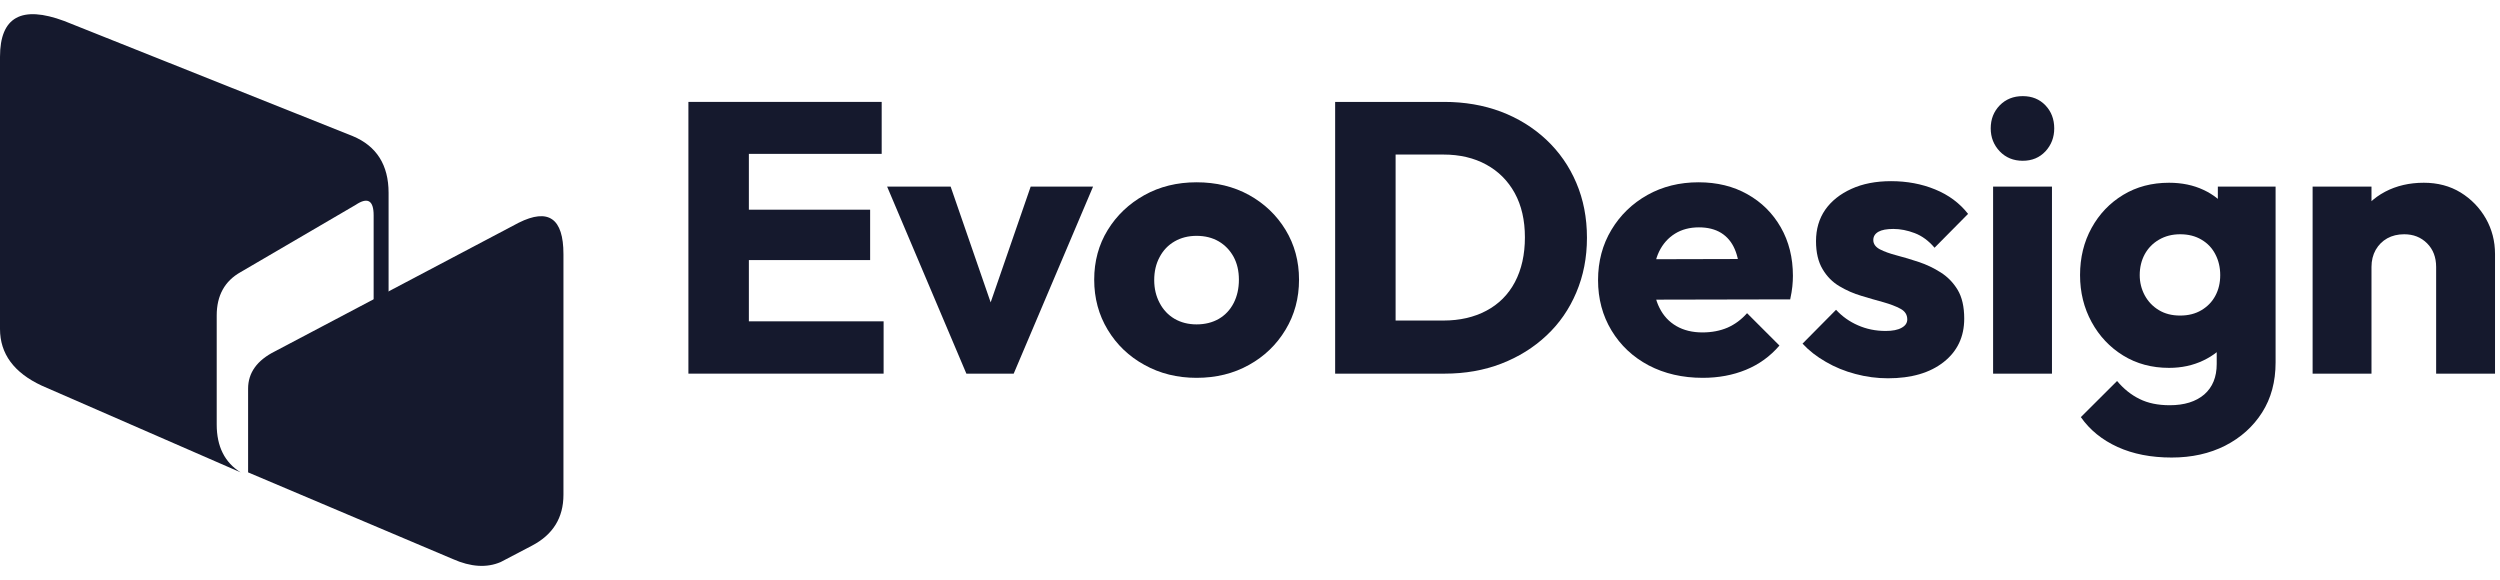
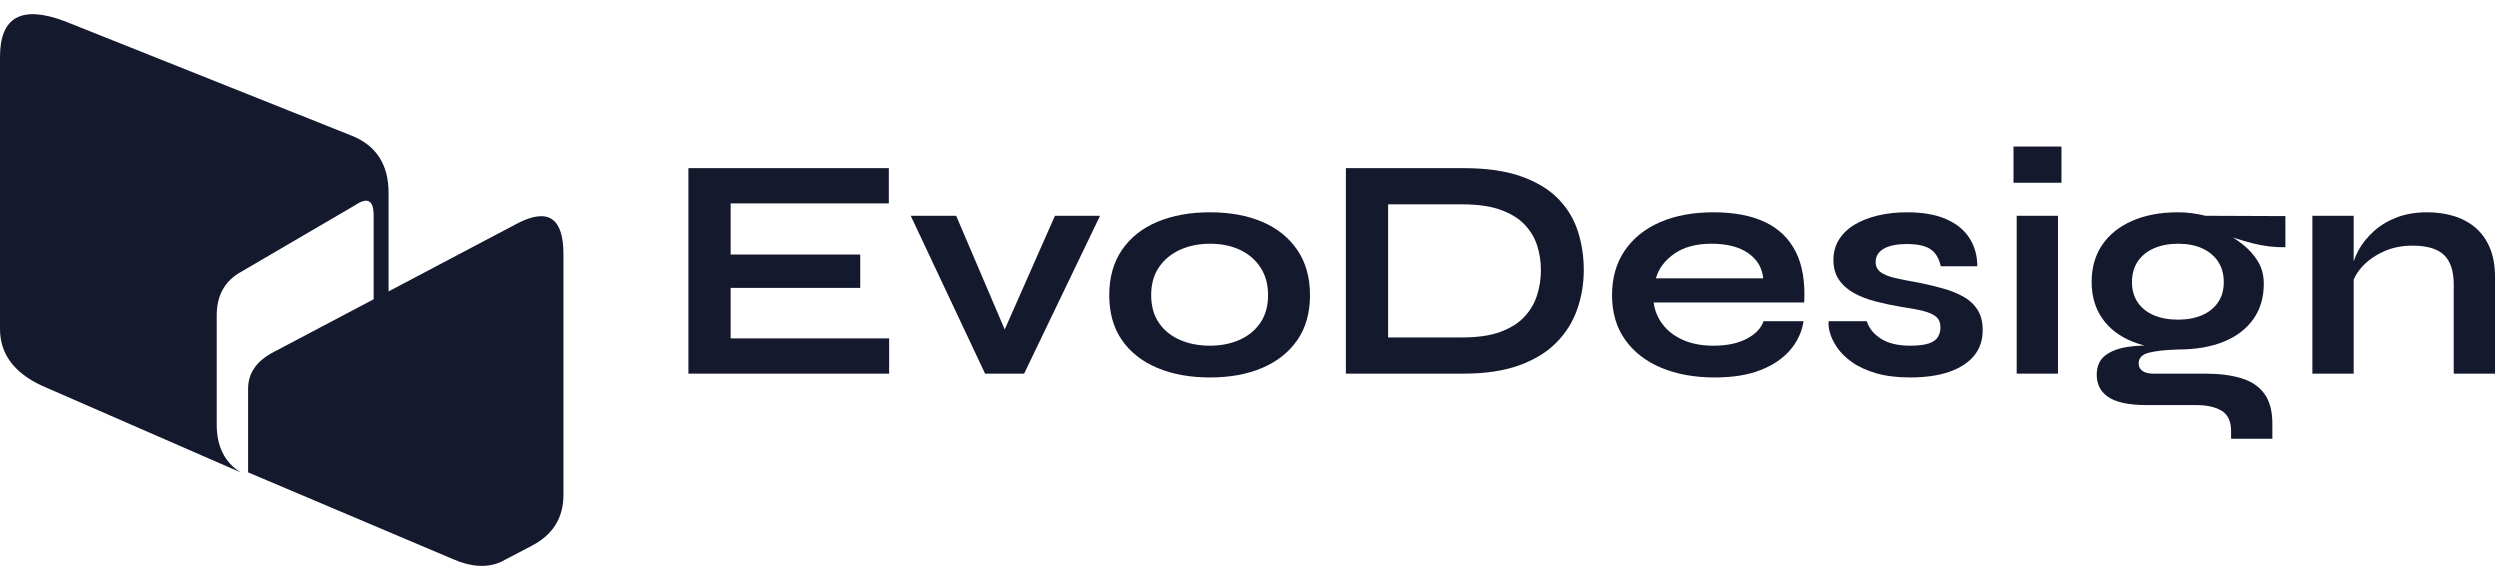
<svg xmlns="http://www.w3.org/2000/svg" viewBox="0 0 276 64">
  <g transform="translate(0 1) scale(.165)">
    <path d="M43 8 236 85Q260 95 260 123V204L250 210V138Q250 123 238 131L161 176Q145 185 145 205V278Q145 300 161 310L28 252Q0 239 0 214V32Q0-8 43 8Z" fill="#15192d" />
    <path d="M184 229 347 143Q377 128 377 164V325Q377 348 356 359L335 370Q321 376 303 368L166 310V254Q166 238 184 229Z" fill="#15192d" />
  </g>
  <g transform="translate(3.1125 0) scale(1.25)">
-     <g fill="#15192d">
-       <path d="M58.31 33V9H63.65V33ZM62.39 33V28.38H75.55V33ZM62.39 22.97V18.52H74.36V22.97ZM62.39 13.59V9H75.38V13.59Z" />
-       <path d="M82.86 33 75.86 16.48H81.47L86.23 30.25H83.78L88.54 16.48H94.05L87.04 33Z" />
-       <path d="M103.19 33.37Q100.64 33.37 98.59 32.23Q96.53 31.1 95.34 29.12Q94.15 27.15 94.15 24.7Q94.15 22.26 95.34 20.32Q96.53 18.38 98.57 17.24Q100.61 16.1 103.19 16.1Q105.78 16.1 107.82 17.22Q109.86 18.35 111.05 20.3Q112.24 22.26 112.24 24.7Q112.24 27.15 111.05 29.12Q109.86 31.1 107.82 32.23Q105.78 33.37 103.19 33.37ZM103.19 28.65Q104.31 28.65 105.16 28.16Q106.01 27.66 106.47 26.76Q106.93 25.86 106.93 24.7Q106.93 23.55 106.46 22.68Q105.98 21.81 105.15 21.32Q104.31 20.83 103.19 20.83Q102.1 20.83 101.25 21.32Q100.4 21.81 99.93 22.7Q99.45 23.58 99.45 24.74Q99.45 25.86 99.93 26.76Q100.4 27.66 101.25 28.16Q102.1 28.65 103.19 28.65Z" />
-       <path d="M119.04 33V28.31H124.99Q127.16 28.31 128.79 27.44Q130.43 26.57 131.31 24.91Q132.19 23.24 132.19 20.96Q132.19 18.69 131.29 17.05Q130.39 15.42 128.78 14.54Q127.16 13.65 124.99 13.65H118.87V9H125.05Q127.77 9 130.07 9.86Q132.36 10.73 134.08 12.34Q135.8 13.96 136.73 16.15Q137.67 18.35 137.67 21Q137.67 23.62 136.73 25.83Q135.8 28.04 134.1 29.63Q132.4 31.23 130.1 32.12Q127.81 33 125.12 33ZM115.43 33V9H120.77V33Z" />
-       <path d="M147.9 33.37Q145.22 33.37 143.12 32.27Q141.03 31.16 139.84 29.19Q138.65 27.22 138.65 24.74Q138.65 22.26 139.83 20.3Q141 18.35 143.01 17.22Q145.01 16.1 147.53 16.1Q149.98 16.1 151.85 17.16Q153.72 18.21 154.79 20.08Q155.86 21.95 155.86 24.36Q155.86 24.81 155.81 25.3Q155.76 25.79 155.62 26.44L141.37 26.47V22.9L153.41 22.87L151.17 24.36Q151.13 22.94 150.72 22Q150.32 21.07 149.52 20.57Q148.72 20.08 147.56 20.08Q146.34 20.08 145.44 20.64Q144.54 21.2 144.04 22.22Q143.55 23.24 143.55 24.7Q143.55 26.17 144.08 27.2Q144.6 28.24 145.57 28.8Q146.54 29.36 147.87 29.36Q149.09 29.36 150.08 28.94Q151.06 28.51 151.81 27.66L154.67 30.52Q153.44 31.95 151.71 32.66Q149.98 33.37 147.9 33.37Z" />
-       <path d="M164.26 33.41Q162.79 33.41 161.38 33.03Q159.97 32.66 158.77 31.96Q157.56 31.27 156.71 30.35L159.67 27.36Q160.48 28.24 161.6 28.73Q162.73 29.23 164.05 29.23Q164.97 29.23 165.46 28.95Q165.96 28.68 165.96 28.21Q165.96 27.59 165.36 27.27Q164.77 26.95 163.85 26.69Q162.93 26.44 161.91 26.13Q160.89 25.83 159.97 25.28Q159.05 24.74 158.48 23.77Q157.9 22.8 157.9 21.3Q157.9 19.71 158.71 18.53Q159.53 17.36 161.03 16.68Q162.52 16 164.53 16Q166.64 16 168.42 16.73Q170.21 17.46 171.33 18.89L168.37 21.88Q167.59 20.96 166.62 20.59Q165.65 20.22 164.73 20.22Q163.85 20.22 163.41 20.47Q162.96 20.73 162.96 21.2Q162.96 21.71 163.54 22.02Q164.12 22.32 165.04 22.56Q165.96 22.8 166.98 23.14Q168 23.48 168.91 24.06Q169.83 24.64 170.41 25.6Q170.99 26.57 170.99 28.14Q170.99 30.55 169.17 31.98Q167.35 33.41 164.26 33.41Z" />
-       <path d="M173.54 33V16.48H178.74V33ZM176.16 14.2Q174.93 14.2 174.13 13.37Q173.33 12.53 173.33 11.34Q173.33 10.12 174.13 9.3Q174.93 8.49 176.16 8.49Q177.38 8.49 178.16 9.3Q178.94 10.12 178.94 11.34Q178.94 12.53 178.16 13.37Q177.38 14.2 176.16 14.2Z" />
-       <path d="M189.31 40.41Q186.59 40.41 184.54 39.48Q182.48 38.54 181.29 36.84L184.49 33.65Q185.37 34.7 186.48 35.24Q187.58 35.79 189.14 35.79Q191.08 35.79 192.19 34.84Q193.29 33.88 193.29 32.15V27.93L194.18 24.33L193.39 20.73V16.48H198.49V32.01Q198.49 34.56 197.3 36.43Q196.11 38.3 194.04 39.36Q191.97 40.41 189.31 40.41ZM189.08 32.49Q186.8 32.49 185.03 31.4Q183.26 30.31 182.24 28.44Q181.22 26.57 181.22 24.3Q181.22 21.98 182.24 20.13Q183.26 18.28 185.03 17.21Q186.8 16.14 189.08 16.14Q190.78 16.14 192.12 16.77Q193.46 17.39 194.3 18.53Q195.13 19.67 195.23 21.17V27.46Q195.13 28.92 194.3 30.06Q193.46 31.2 192.1 31.84Q190.74 32.49 189.08 32.49ZM190.06 27.87Q191.15 27.87 191.95 27.39Q192.75 26.91 193.17 26.12Q193.6 25.32 193.6 24.3Q193.6 23.28 193.17 22.46Q192.75 21.64 191.95 21.17Q191.15 20.69 190.06 20.69Q189.01 20.69 188.19 21.17Q187.38 21.64 186.93 22.46Q186.49 23.28 186.49 24.3Q186.49 25.25 186.93 26.08Q187.38 26.91 188.18 27.39Q188.97 27.87 190.06 27.87Z" />
-       <path d="M212.67 33V23.58Q212.67 22.29 211.87 21.49Q211.07 20.69 209.85 20.69Q209 20.69 208.35 21.05Q207.71 21.41 207.33 22.07Q206.96 22.73 206.96 23.58L204.95 22.6Q204.95 20.66 205.8 19.2Q206.65 17.73 208.17 16.93Q209.68 16.14 211.58 16.14Q213.42 16.14 214.83 17Q216.24 17.87 217.06 19.3Q217.87 20.73 217.87 22.43V33ZM201.76 33V16.48H206.96V33Z" />
+     <g>
+       <path d="M62.041 25.426V29.886H76.039V33H58.31V14.85H76.011V17.964H62.041V22.48H73.486V25.426Z" fill="#15192d" />
+       <path d="M86.895 30.616H85.577L90.682 19.058H94.665L87.961 33H84.511L77.946 19.058H81.958Z" fill="#15192d" />
+       <path d="M104.371 33.337Q101.735 33.337 99.729 32.495Q97.723 31.654 96.601 30.041Q95.479 28.428 95.479 26.071Q95.479 23.715 96.601 22.074Q97.723 20.433 99.729 19.591Q101.735 18.75 104.371 18.75Q107.008 18.75 108.986 19.591Q110.964 20.433 112.086 22.074Q113.208 23.715 113.208 26.071Q113.208 28.428 112.086 30.041Q110.964 31.654 108.986 32.495Q107.008 33.337 104.371 33.337ZM104.371 30.531Q105.83 30.531 106.994 30.012Q108.158 29.493 108.832 28.498Q109.505 27.502 109.505 26.071Q109.505 24.64 108.832 23.617Q108.158 22.593 107.008 22.06Q105.858 21.527 104.371 21.527Q102.913 21.527 101.735 22.06Q100.556 22.593 99.869 23.603Q99.182 24.612 99.182 26.071Q99.182 27.502 99.855 28.498Q100.528 29.493 101.707 30.012Q102.885 30.531 104.371 30.531Z" fill="#15192d" />
+       <path d="M126.757 14.85Q129.815 14.85 131.862 15.58Q133.91 16.309 135.131 17.557Q136.351 18.806 136.87 20.433Q137.389 22.06 137.389 23.855Q137.389 25.65 136.814 27.305Q136.239 28.961 134.99 30.237Q133.742 31.513 131.708 32.257Q129.674 33 126.757 33H116.378V14.85ZM120.109 29.802H126.673Q128.693 29.802 130.025 29.311Q131.358 28.82 132.143 27.979Q132.928 27.137 133.265 26.071Q133.602 25.005 133.602 23.855Q133.602 22.705 133.265 21.667Q132.928 20.629 132.143 19.816Q131.358 19.002 130.025 18.525Q128.693 18.048 126.673 18.048H120.109Z" fill="#15192d" />
+       <path d="M153.266 28.371H156.801Q156.576 29.802 155.608 30.924Q154.641 32.046 152.986 32.691Q151.331 33.337 148.946 33.337Q146.281 33.337 144.233 32.481Q142.186 31.625 141.035 29.998Q139.885 28.371 139.885 26.071Q139.885 23.771 141.007 22.13Q142.129 20.489 144.135 19.619Q146.141 18.75 148.834 18.75Q151.583 18.75 153.406 19.619Q155.23 20.489 156.113 22.242Q156.997 23.995 156.857 26.716H143.56Q143.7 27.782 144.36 28.652Q145.019 29.522 146.155 30.026Q147.291 30.531 148.862 30.531Q150.601 30.531 151.765 29.928Q152.93 29.325 153.266 28.371ZM148.666 21.527Q146.646 21.527 145.384 22.41Q144.121 23.294 143.757 24.584H153.238Q153.098 23.182 151.906 22.354Q150.713 21.527 148.666 21.527Z" fill="#15192d" />
+       <path d="M159.017 28.371H162.383Q162.692 29.325 163.659 29.928Q164.627 30.531 166.198 30.531Q167.264 30.531 167.853 30.335Q168.442 30.139 168.667 29.76Q168.891 29.381 168.891 28.904Q168.891 28.315 168.526 27.993Q168.162 27.67 167.404 27.474Q166.647 27.277 165.469 27.109Q164.291 26.913 163.197 26.632Q162.103 26.352 161.261 25.889Q160.419 25.426 159.929 24.711Q159.438 23.995 159.438 22.957Q159.438 21.947 159.929 21.162Q160.419 20.377 161.303 19.844Q162.187 19.311 163.379 19.03Q164.571 18.75 165.946 18.75Q168.022 18.75 169.396 19.353Q170.771 19.956 171.458 21.036Q172.145 22.116 172.145 23.518H168.919Q168.695 22.48 168.022 22.018Q167.348 21.555 165.946 21.555Q164.571 21.555 163.87 21.976Q163.169 22.396 163.169 23.126Q163.169 23.715 163.603 24.037Q164.038 24.36 164.894 24.556Q165.749 24.753 167.04 24.977Q168.134 25.202 169.13 25.482Q170.125 25.763 170.911 26.197Q171.696 26.632 172.159 27.348Q172.622 28.063 172.622 29.157Q172.622 30.503 171.851 31.429Q171.079 32.355 169.649 32.846Q168.218 33.337 166.226 33.337Q164.459 33.337 163.183 32.958Q161.906 32.579 161.065 31.976Q160.223 31.373 159.76 30.686Q159.297 29.998 159.129 29.381Q158.961 28.764 159.017 28.371Z" fill="#15192d" />
+       <path d="M179.579 12.943V16.141H175.343V12.943ZM175.624 19.058H179.27V33H175.624Z" fill="#15192d" />
+       <path d="M189.874 30.868Q187.602 30.868 185.877 30.181Q184.151 29.493 183.198 28.147Q182.244 26.8 182.244 24.893Q182.244 23.013 183.17 21.639Q184.095 20.264 185.821 19.507Q187.546 18.75 189.874 18.75Q190.519 18.75 191.122 18.834Q191.725 18.918 192.315 19.058L199.356 19.086V21.835Q197.925 21.863 196.452 21.485Q194.98 21.106 193.857 20.657L193.773 20.461Q194.727 20.91 195.569 21.569Q196.41 22.228 196.929 23.084Q197.448 23.939 197.448 25.061Q197.448 26.885 196.522 28.189Q195.597 29.493 193.9 30.181Q192.202 30.868 189.874 30.868ZM194.559 38.751V38.077Q194.559 36.787 193.731 36.282Q192.904 35.777 191.473 35.777H187.125Q185.863 35.777 185.007 35.581Q184.151 35.384 183.647 35.02Q183.142 34.655 182.917 34.164Q182.693 33.673 182.693 33.112Q182.693 31.99 183.422 31.415Q184.151 30.84 185.386 30.644Q186.62 30.447 188.107 30.559L189.874 30.868Q188.107 30.924 187.251 31.163Q186.396 31.401 186.396 32.102Q186.396 32.523 186.732 32.762Q187.069 33 187.686 33H192.258Q194.138 33 195.47 33.407Q196.803 33.814 197.504 34.781Q198.206 35.749 198.206 37.432V38.751ZM189.874 28.231Q191.08 28.231 191.992 27.838Q192.904 27.446 193.409 26.702Q193.914 25.959 193.914 24.921Q193.914 23.855 193.409 23.098Q192.904 22.34 192.006 21.933Q191.108 21.527 189.874 21.527Q188.668 21.527 187.742 21.933Q186.816 22.34 186.311 23.098Q185.807 23.855 185.807 24.921Q185.807 25.959 186.311 26.702Q186.816 27.446 187.728 27.838Q188.64 28.231 189.874 28.231Z" fill="#15192d" />
+       <path d="M201.74 19.058H205.387V33H201.74ZM211.867 18.75Q213.157 18.75 214.251 19.086Q215.345 19.423 216.159 20.124Q216.972 20.825 217.421 21.905Q217.87 22.985 217.87 24.472V33H214.223V25.117Q214.223 23.35 213.368 22.523Q212.512 21.695 210.576 21.695Q209.118 21.695 207.94 22.256Q206.761 22.817 206.032 23.673Q205.303 24.528 205.19 25.454L205.162 24.023Q205.303 23.042 205.808 22.116Q206.313 21.19 207.168 20.419Q208.024 19.647 209.202 19.198Q210.38 18.75 211.867 18.75Z" fill="#15192d" />
    </g>
  </g>
</svg>
